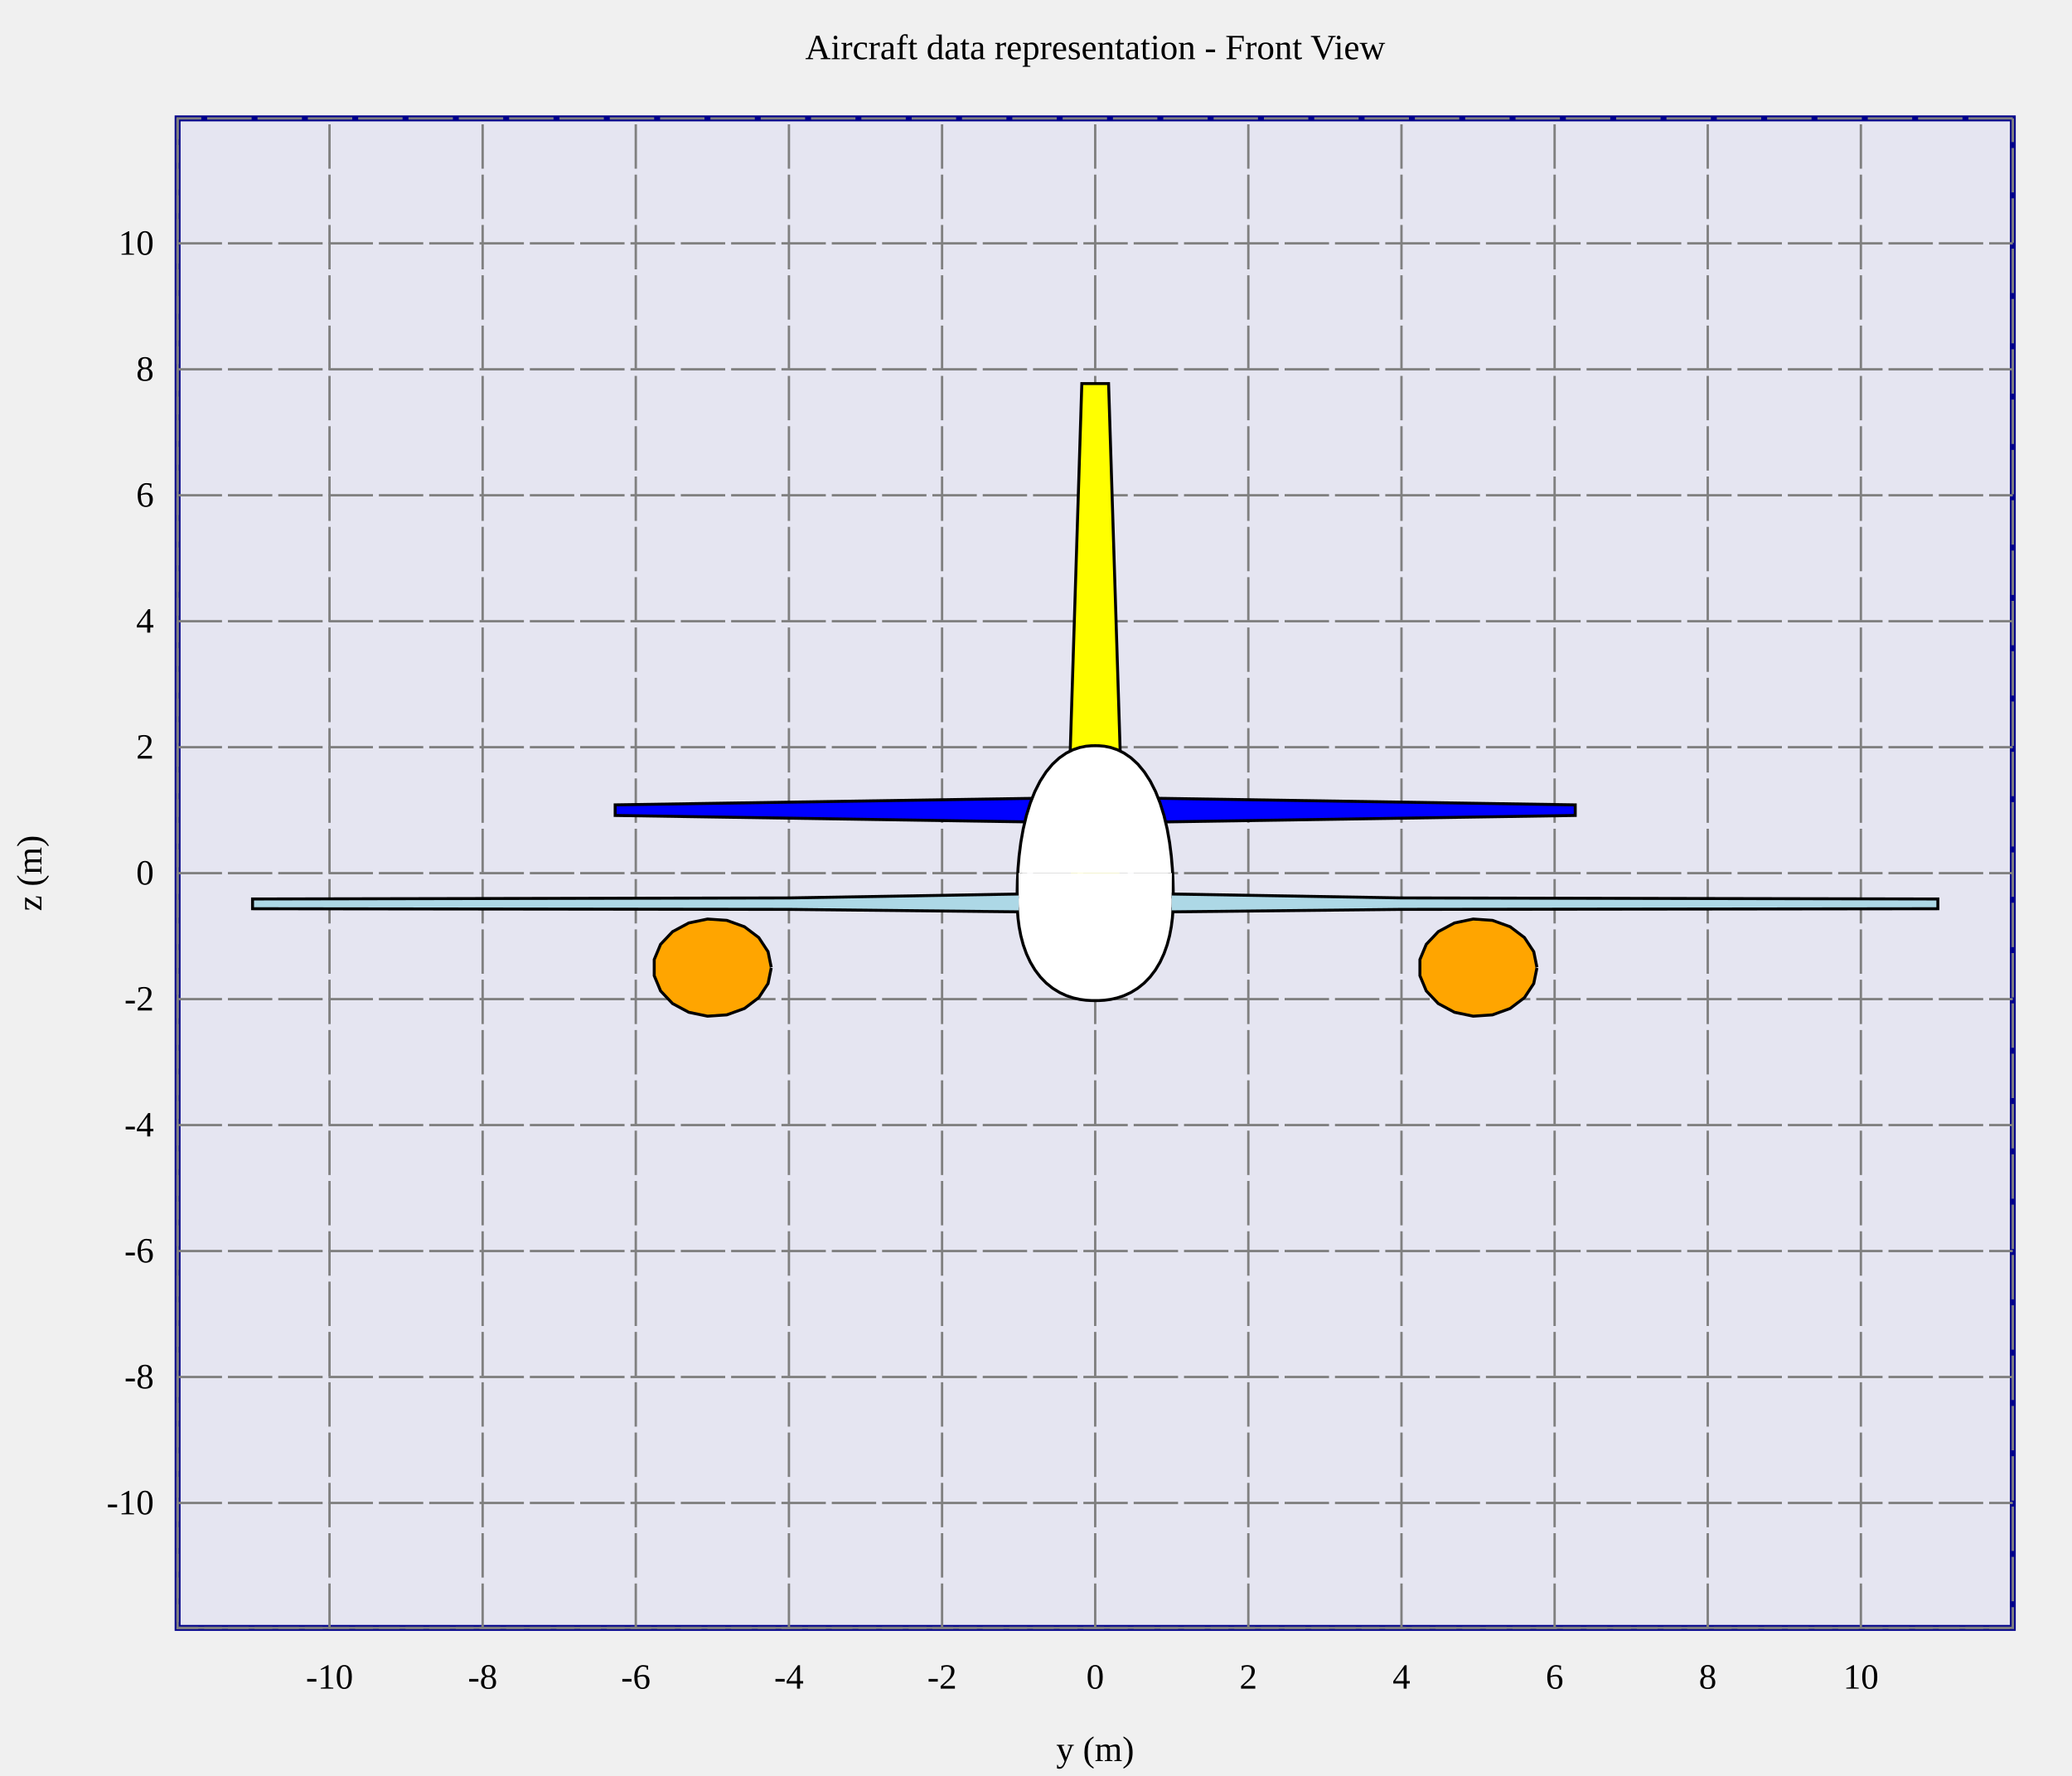
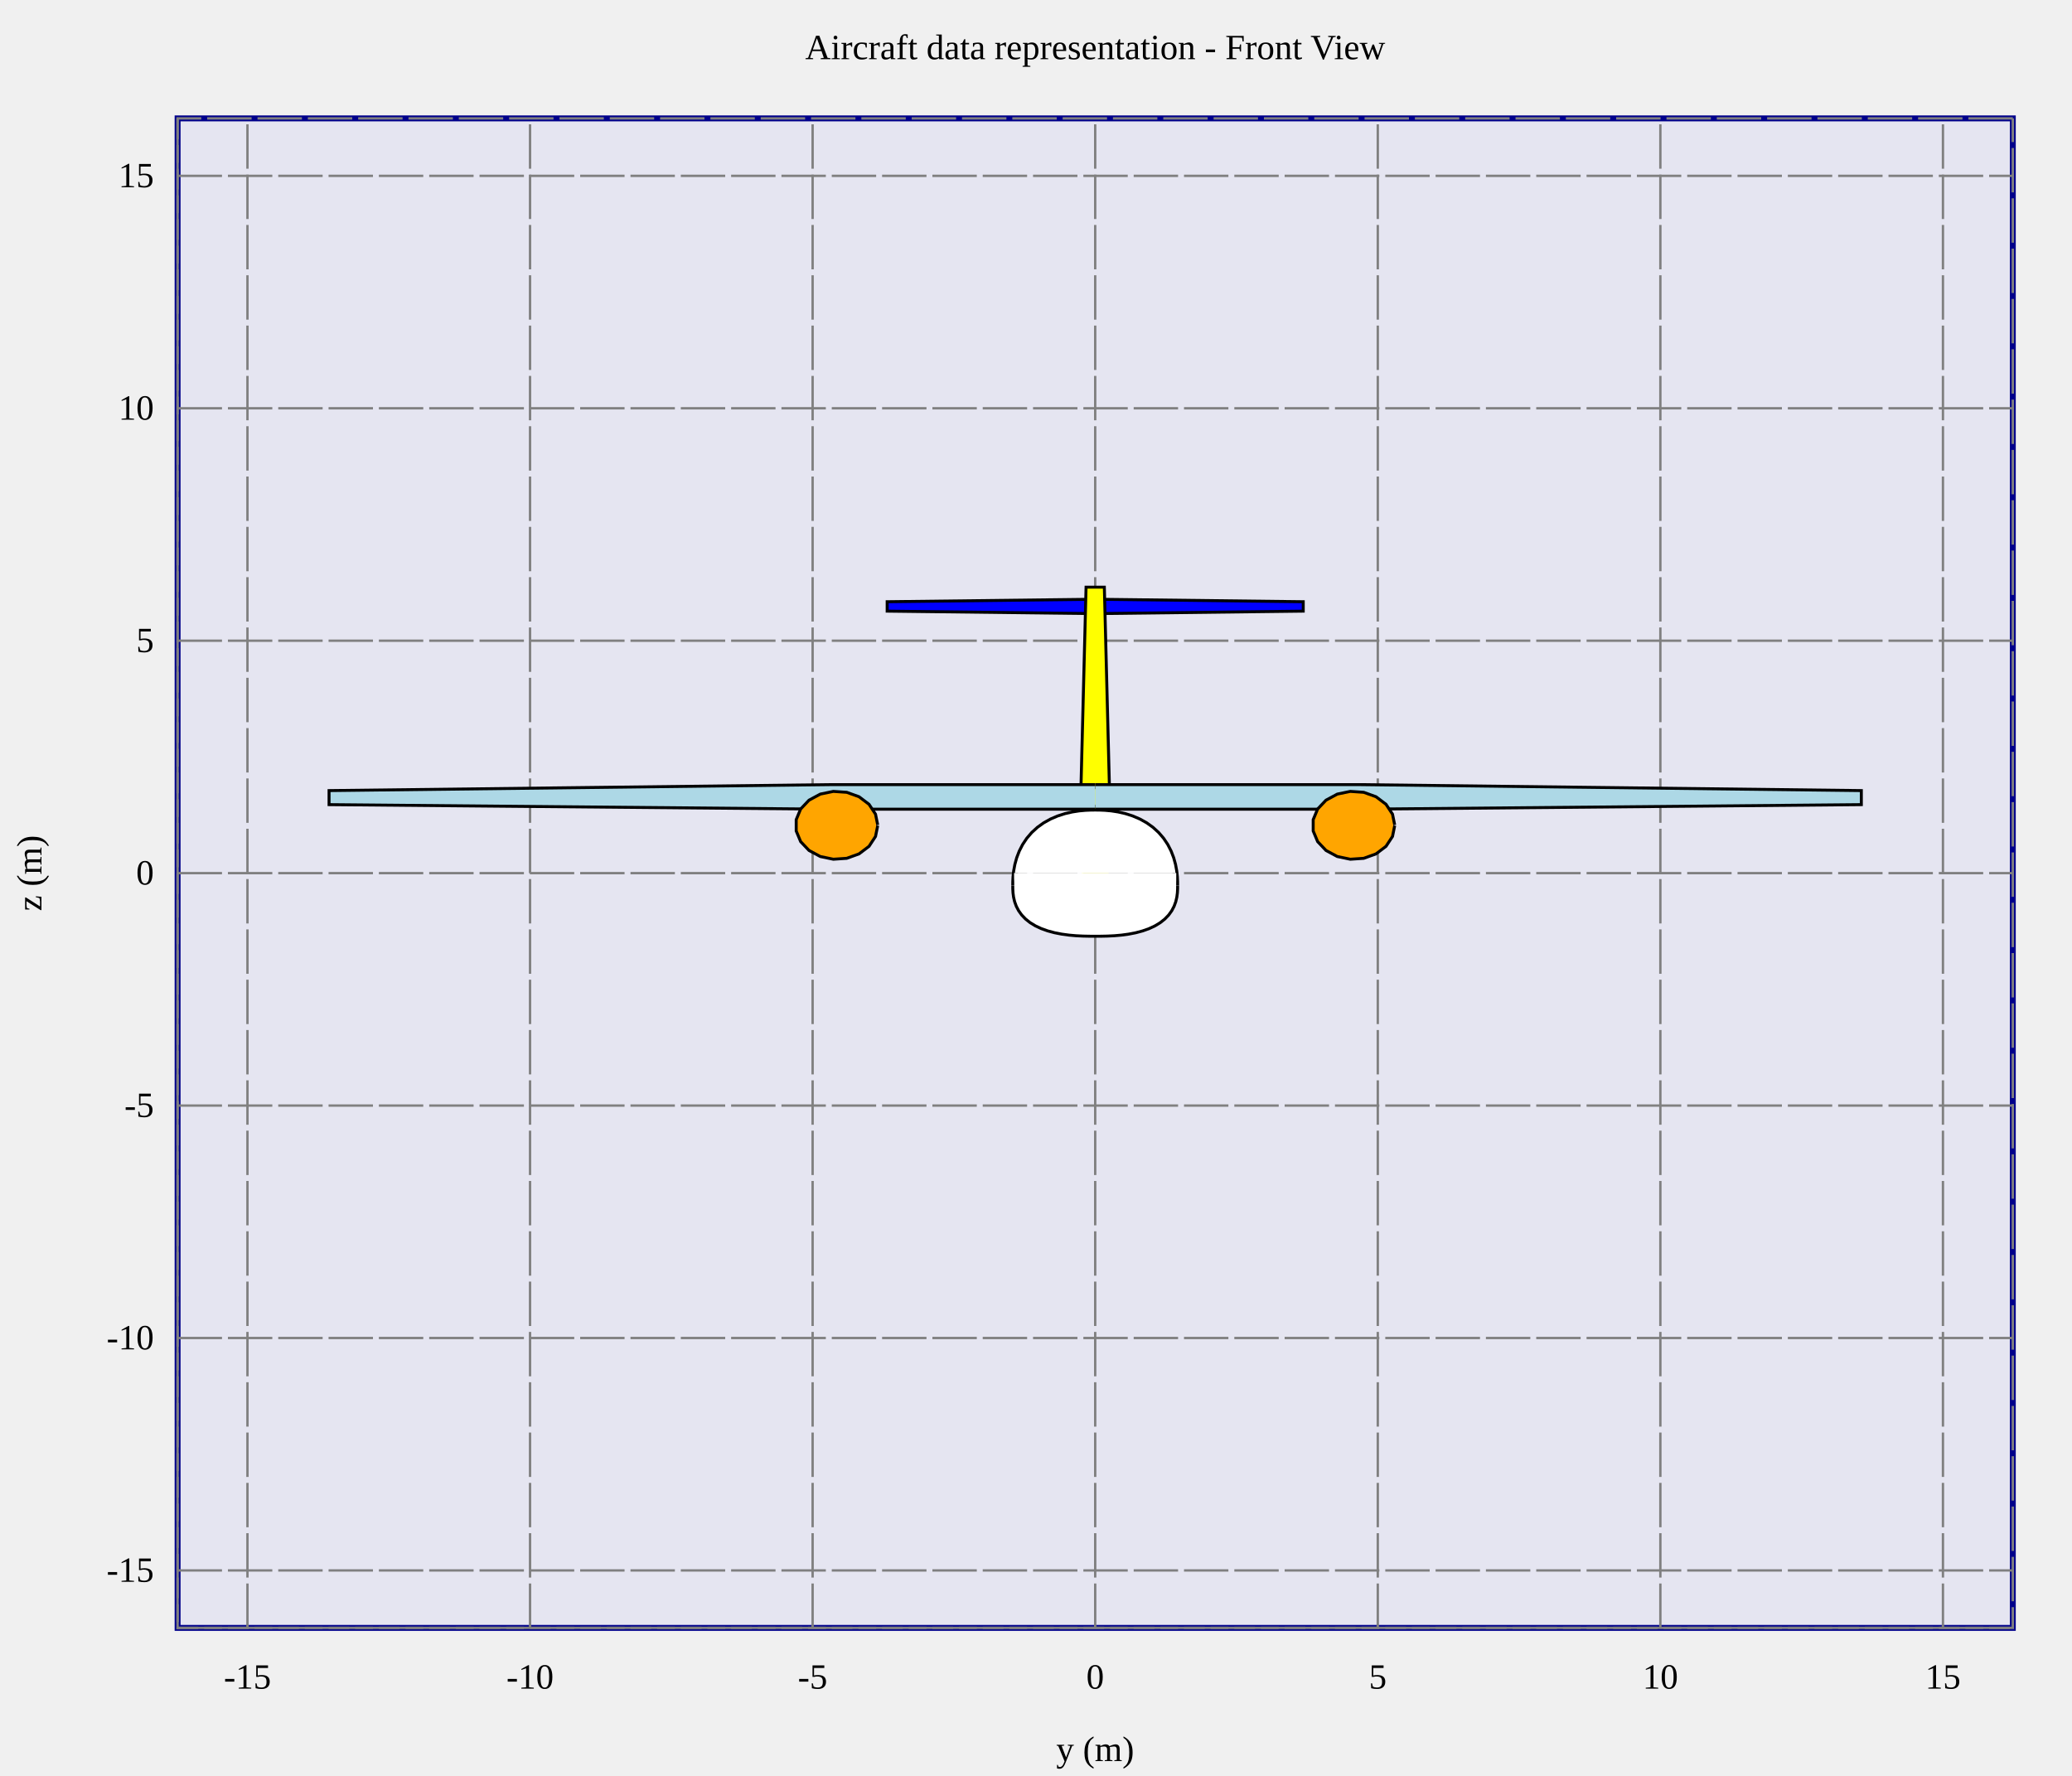
<svg xmlns="http://www.w3.org/2000/svg" id="svg" class="svg" width="700" height="600">
  <g id="page" width="700" height="600">
    <g id="graph" transform="translate(60,40)">
      <rect width="620" height="510" fill="blue" opacity="0.05" />
      <rect width="620" height="510" fill="none" opacity="1.0" style="stroke: darkblue; stroke-width: 2px;" />
      <g id="xAxis" class="axis" transform="translate(0,510)">
-         <g class="tick" transform="translate(51.32135,0)" style="opacity: 1;">
+         <g class="tick" transform="translate(23.5994,0)" style="opacity: 1;">
+           <line y2="-510" x2="0" style="fill: none; stroke: #808080; stroke-width: 0.8px; stroke-dasharray: 15px, 2px; font-style: normal; font-variant: normal; font-weight: normal; font-size: 10px; line-height: normal; font-family: sans-serif; shape-rendering: geometricprecision;" />
+           <text dy=".71em" y="12" x="0" style="text-anchor: middle;">-15</text>
+         </g>
+         <g class="tick" transform="translate(119.0663,0)" style="opacity: 1;">
          <line y2="-510" x2="0" style="fill: none; stroke: #808080; stroke-width: 0.8px; stroke-dasharray: 15px, 2px; font-style: normal; font-variant: normal; font-weight: normal; font-size: 10px; line-height: normal; font-family: sans-serif; shape-rendering: geometricprecision;" />
          <text dy=".71em" y="12" x="0" style="text-anchor: middle;">-10</text>
        </g>
-         <g class="tick" transform="translate(103.0571,0)" style="opacity: 1;">
+         <g class="tick" transform="translate(214.5331,0)" style="opacity: 1;">
          <line y2="-510" x2="0" style="fill: none; stroke: #808080; stroke-width: 0.8px; stroke-dasharray: 15px, 2px; font-style: normal; font-variant: normal; font-weight: normal; font-size: 10px; line-height: normal; font-family: sans-serif; shape-rendering: geometricprecision;" />
-           <text dy=".71em" y="12" x="0" style="text-anchor: middle;">-8</text>
-         </g>
-         <g class="tick" transform="translate(154.7928,0)" style="opacity: 1;">
-           <line y2="-510" x2="0" style="fill: none; stroke: #808080; stroke-width: 0.8px; stroke-dasharray: 15px, 2px; font-style: normal; font-variant: normal; font-weight: normal; font-size: 10px; line-height: normal; font-family: sans-serif; shape-rendering: geometricprecision;" />
-           <text dy=".71em" y="12" x="0" style="text-anchor: middle;">-6</text>
-         </g>
-         <g class="tick" transform="translate(206.5285,0)" style="opacity: 1;">
-           <line y2="-510" x2="0" style="fill: none; stroke: #808080; stroke-width: 0.8px; stroke-dasharray: 15px, 2px; font-style: normal; font-variant: normal; font-weight: normal; font-size: 10px; line-height: normal; font-family: sans-serif; shape-rendering: geometricprecision;" />
-           <text dy=".71em" y="12" x="0" style="text-anchor: middle;">-4</text>
-         </g>
-         <g class="tick" transform="translate(258.2643,0)" style="opacity: 1;">
-           <line y2="-510" x2="0" style="fill: none; stroke: #808080; stroke-width: 0.8px; stroke-dasharray: 15px, 2px; font-style: normal; font-variant: normal; font-weight: normal; font-size: 10px; line-height: normal; font-family: sans-serif; shape-rendering: geometricprecision;" />
-           <text dy=".71em" y="12" x="0" style="text-anchor: middle;">-2</text>
+           <text dy=".71em" y="12" x="0" style="text-anchor: middle;">-5</text>
        </g>
        <g class="tick" transform="translate(310,0)" style="opacity: 1;">
          <line y2="-510" x2="0" style="fill: none; stroke: #808080; stroke-width: 0.8px; stroke-dasharray: 15px, 2px; font-style: normal; font-variant: normal; font-weight: normal; font-size: 10px; line-height: normal; font-family: sans-serif; shape-rendering: geometricprecision;" />
          <text dy=".71em" y="12" x="0" style="text-anchor: middle;">0</text>
        </g>
-         <g class="tick" transform="translate(361.7357,0)" style="opacity: 1;">
+         <g class="tick" transform="translate(405.4669,0)" style="opacity: 1;">
          <line y2="-510" x2="0" style="fill: none; stroke: #808080; stroke-width: 0.8px; stroke-dasharray: 15px, 2px; font-style: normal; font-variant: normal; font-weight: normal; font-size: 10px; line-height: normal; font-family: sans-serif; shape-rendering: geometricprecision;" />
-           <text dy=".71em" y="12" x="0" style="text-anchor: middle;">2</text>
+           <text dy=".71em" y="12" x="0" style="text-anchor: middle;">5</text>
        </g>
-         <g class="tick" transform="translate(413.4715,0)" style="opacity: 1;">
-           <line y2="-510" x2="0" style="fill: none; stroke: #808080; stroke-width: 0.8px; stroke-dasharray: 15px, 2px; font-style: normal; font-variant: normal; font-weight: normal; font-size: 10px; line-height: normal; font-family: sans-serif; shape-rendering: geometricprecision;" />
-           <text dy=".71em" y="12" x="0" style="text-anchor: middle;">4</text>
-         </g>
-         <g class="tick" transform="translate(465.2072,0)" style="opacity: 1;">
-           <line y2="-510" x2="0" style="fill: none; stroke: #808080; stroke-width: 0.8px; stroke-dasharray: 15px, 2px; font-style: normal; font-variant: normal; font-weight: normal; font-size: 10px; line-height: normal; font-family: sans-serif; shape-rendering: geometricprecision;" />
-           <text dy=".71em" y="12" x="0" style="text-anchor: middle;">6</text>
-         </g>
-         <g class="tick" transform="translate(516.9429,0)" style="opacity: 1;">
-           <line y2="-510" x2="0" style="fill: none; stroke: #808080; stroke-width: 0.8px; stroke-dasharray: 15px, 2px; font-style: normal; font-variant: normal; font-weight: normal; font-size: 10px; line-height: normal; font-family: sans-serif; shape-rendering: geometricprecision;" />
-           <text dy=".71em" y="12" x="0" style="text-anchor: middle;">8</text>
-         </g>
-         <g class="tick" transform="translate(568.6787,0)" style="opacity: 1;">
+         <g class="tick" transform="translate(500.9337,0)" style="opacity: 1;">
          <line y2="-510" x2="0" style="fill: none; stroke: #808080; stroke-width: 0.8px; stroke-dasharray: 15px, 2px; font-style: normal; font-variant: normal; font-weight: normal; font-size: 10px; line-height: normal; font-family: sans-serif; shape-rendering: geometricprecision;" />
          <text dy=".71em" y="12" x="0" style="text-anchor: middle;">10</text>
+         </g>
+         <g class="tick" transform="translate(596.4006,0)" style="opacity: 1;">
+           <line y2="-510" x2="0" style="fill: none; stroke: #808080; stroke-width: 0.8px; stroke-dasharray: 15px, 2px; font-style: normal; font-variant: normal; font-weight: normal; font-size: 10px; line-height: normal; font-family: sans-serif; shape-rendering: geometricprecision;" />
+           <text dy=".71em" y="12" x="0" style="text-anchor: middle;">15</text>
        </g>
        <path class="domain" d="M0,-510V0H620V-510" style="fill: none; stroke: #808080; stroke-width: 0.8px; stroke-dasharray: 15px, 2px; font-style: normal; font-variant: normal; font-weight: normal; font-size: 10px; line-height: normal; font-family: sans-serif; shape-rendering: geometricprecision;" />
      </g>
      <g id="yAxis" class="axis">
-         <g class="tick" transform="translate(0,467.7841)" style="opacity: 1;">
+         <g class="tick" transform="translate(0,490.5876)" style="opacity: 1;">
+           <line x2="620" y2="0" style="fill: none; stroke: #808080; stroke-dasharray: 15px, 2px; stroke-width: 0.8px; shape-rendering: geometricprecision;" />
+           <text dy=".32em" x="-8" y="0" style="text-anchor: end;">-15</text>
+         </g>
+         <g class="tick" transform="translate(0,412.0584)" style="opacity: 1;">
          <line x2="620" y2="0" style="fill: none; stroke: #808080; stroke-dasharray: 15px, 2px; stroke-width: 0.8px; shape-rendering: geometricprecision;" />
          <text dy=".32em" x="-8" y="0" style="text-anchor: end;">-10</text>
        </g>
-         <g class="tick" transform="translate(0,425.2272)" style="opacity: 1;">
+         <g class="tick" transform="translate(0,333.5292)" style="opacity: 1;">
          <line x2="620" y2="0" style="fill: none; stroke: #808080; stroke-dasharray: 15px, 2px; stroke-width: 0.8px; shape-rendering: geometricprecision;" />
-           <text dy=".32em" x="-8" y="0" style="text-anchor: end;">-8</text>
-         </g>
-         <g class="tick" transform="translate(0,382.6704)" style="opacity: 1;">
-           <line x2="620" y2="0" style="fill: none; stroke: #808080; stroke-dasharray: 15px, 2px; stroke-width: 0.8px; shape-rendering: geometricprecision;" />
-           <text dy=".32em" x="-8" y="0" style="text-anchor: end;">-6</text>
-         </g>
-         <g class="tick" transform="translate(0,340.1136)" style="opacity: 1;">
-           <line x2="620" y2="0" style="fill: none; stroke: #808080; stroke-dasharray: 15px, 2px; stroke-width: 0.8px; shape-rendering: geometricprecision;" />
-           <text dy=".32em" x="-8" y="0" style="text-anchor: end;">-4</text>
-         </g>
-         <g class="tick" transform="translate(0,297.5568)" style="opacity: 1;">
-           <line x2="620" y2="0" style="fill: none; stroke: #808080; stroke-dasharray: 15px, 2px; stroke-width: 0.8px; shape-rendering: geometricprecision;" />
-           <text dy=".32em" x="-8" y="0" style="text-anchor: end;">-2</text>
+           <text dy=".32em" x="-8" y="0" style="text-anchor: end;">-5</text>
        </g>
        <g class="tick" transform="translate(0,255)" style="opacity: 1;">
          <line x2="620" y2="0" style="fill: none; stroke: #808080; stroke-dasharray: 15px, 2px; stroke-width: 0.8px; shape-rendering: geometricprecision;" />
          <text dy=".32em" x="-8" y="0" style="text-anchor: end;">0</text>
        </g>
-         <g class="tick" transform="translate(0,212.4432)" style="opacity: 1;">
+         <g class="tick" transform="translate(0,176.4708)" style="opacity: 1;">
          <line x2="620" y2="0" style="fill: none; stroke: #808080; stroke-dasharray: 15px, 2px; stroke-width: 0.8px; shape-rendering: geometricprecision;" />
-           <text dy=".32em" x="-8" y="0" style="text-anchor: end;">2</text>
+           <text dy=".32em" x="-8" y="0" style="text-anchor: end;">5</text>
        </g>
-         <g class="tick" transform="translate(0,169.8864)" style="opacity: 1;">
-           <line x2="620" y2="0" style="fill: none; stroke: #808080; stroke-dasharray: 15px, 2px; stroke-width: 0.8px; shape-rendering: geometricprecision;" />
-           <text dy=".32em" x="-8" y="0" style="text-anchor: end;">4</text>
-         </g>
-         <g class="tick" transform="translate(0,127.3296)" style="opacity: 1;">
-           <line x2="620" y2="0" style="fill: none; stroke: #808080; stroke-dasharray: 15px, 2px; stroke-width: 0.8px; shape-rendering: geometricprecision;" />
-           <text dy=".32em" x="-8" y="0" style="text-anchor: end;">6</text>
-         </g>
-         <g class="tick" transform="translate(0,84.77276)" style="opacity: 1;">
-           <line x2="620" y2="0" style="fill: none; stroke: #808080; stroke-dasharray: 15px, 2px; stroke-width: 0.8px; shape-rendering: geometricprecision;" />
-           <text dy=".32em" x="-8" y="0" style="text-anchor: end;">8</text>
-         </g>
-         <g class="tick" transform="translate(0,42.21595)" style="opacity: 1;">
+         <g class="tick" transform="translate(0,97.94161)" style="opacity: 1;">
          <line x2="620" y2="0" style="fill: none; stroke: #808080; stroke-dasharray: 15px, 2px; stroke-width: 0.8px; shape-rendering: geometricprecision;" />
          <text dy=".32em" x="-8" y="0" style="text-anchor: end;">10</text>
+         </g>
+         <g class="tick" transform="translate(0,19.41241)" style="opacity: 1;">
+           <line x2="620" y2="0" style="fill: none; stroke: #808080; stroke-dasharray: 15px, 2px; stroke-width: 0.8px; shape-rendering: geometricprecision;" />
+           <text dy=".32em" x="-8" y="0" style="text-anchor: end;">15</text>
        </g>
        <path class="domain" d="M620,0H0V510H620" style="fill: none; stroke: #808080; stroke-dasharray: 15px, 2px; stroke-width: 0.8px; shape-rendering: geometricprecision;" />
      </g>
      <g id="xy" class="xy">
-         <path id="line" d="M310,229.891L471.674,232.426L471.674,235.018L310,237.552" class="line" style="fill:none; stroke:black; stroke-width:2" />
-         <path id="area" d="M310,229.891L471.674,232.426L471.674,235.018L310,237.552L310,255L471.674,255L471.674,255L310,255Z" class="area" style="fill:blue;" opacity="1" />
+         <path id="line" d="M310,162.963L379.782,163.791L379.782,165.987L310,166.816" class="line" style="fill:none; stroke:black; stroke-width:2" />
+         <path id="area" d="M310,162.963L379.782,163.791L379.782,165.987L310,166.816L310,255L379.782,255L379.782,255L310,255Z" class="area" style="fill:blue;" opacity="1" />
      </g>
      <g id="xy" class="xy">
-         <path id="line" d="M310,229.891L148.326,232.426L148.326,235.018L310,237.552" class="line" style="fill:none; stroke:black; stroke-width:2" />
-         <path id="area" d="M310,229.891L148.326,232.426L148.326,235.018L310,237.552L310,255L148.326,255L148.326,255L310,255Z" class="area" style="fill:blue;" opacity="1" />
+         <path id="line" d="M310,162.963L240.218,163.791L240.218,165.987L310,166.816" class="line" style="fill:none; stroke:black; stroke-width:2" />
+         <path id="area" d="M310,162.963L240.218,163.791L240.218,165.987L310,166.816L310,255L240.218,255L240.218,255L310,255Z" class="area" style="fill:blue;" opacity="1" />
      </g>
      <g id="xy" class="xy">
-         <path id="line" d="M318.227,223.082L314.036,90.092L305.964,90.092L301.773,223.082" class="line" style="fill:none; stroke:black; stroke-width:2" />
-         <path id="area" d="M318.227,223.082L314.036,90.092L305.964,90.092L301.773,223.082L301.773,255L305.964,255L314.036,255L318.227,255Z" class="area" style="fill:yellow;" opacity="1" />
+         <path id="line" d="M314.526,234.582L312.601,158.88L307.399,158.88L305.474,234.582" class="line" style="fill:none; stroke:black; stroke-width:2" />
+         <path id="area" d="M314.526,234.582L312.601,158.88L307.399,158.88L305.474,234.582L305.474,255L307.399,255L312.601,255L314.526,255Z" class="area" style="fill:yellow;" opacity="1" />
      </g>
      <g id="xy" class="xy">
-         <path id="line" d="M284.132,263.511L284.144,260.893L284.222,257.494L284.423,253.533L284.793,249.21L285.368,244.701L286.173,240.165L287.223,235.737L288.522,231.533L290.065,227.648L291.834,224.156L293.802,221.111L295.931,218.545L298.174,216.472L300.472,214.883L302.756,213.747L304.946,213.017L306.952,212.62L308.674,212.466L310,212.443L310,212.443L311.326,212.466L313.048,212.62L315.054,213.017L317.244,213.747L319.528,214.883L321.826,216.472L324.069,218.545L326.198,221.111L328.166,224.156L329.935,227.648L331.478,231.533L332.777,235.737L333.827,240.165L334.632,244.701L335.207,249.21L335.577,253.533L335.778,257.494L335.856,260.893L335.868,263.511" class="line" style="fill:none; stroke:black; stroke-width:2" />
-         <path id="area" d="M284.132,263.511L284.144,260.893L284.222,257.494L284.423,253.533L284.793,249.21L285.368,244.701L286.173,240.165L287.223,235.737L288.522,231.533L290.065,227.648L291.834,224.156L293.802,221.111L295.931,218.545L298.174,216.472L300.472,214.883L302.756,213.747L304.946,213.017L306.952,212.62L308.674,212.466L310,212.443L310,212.443L311.326,212.466L313.048,212.62L315.054,213.017L317.244,213.747L319.528,214.883L321.826,216.472L324.069,218.545L326.198,221.111L328.166,224.156L329.935,227.648L331.478,231.533L332.777,235.737L333.827,240.165L334.632,244.701L335.207,249.21L335.577,253.533L335.778,257.494L335.856,260.893L335.868,263.511L335.868,255L335.856,255L335.778,255L335.577,255L335.207,255L334.632,255L333.827,255L332.777,255L331.478,255L329.935,255L328.166,255L326.198,255L324.069,255L321.826,255L319.528,255L317.244,255L315.054,255L313.048,255L311.326,255L310,255L310,255L308.674,255L306.952,255L304.946,255L302.756,255L300.472,255L298.174,255L295.931,255L293.802,255L291.834,255L290.065,255L288.522,255L287.223,255L286.173,255L285.368,255L284.793,255L284.423,255L284.222,255L284.144,255L284.132,255Z" class="area" style="fill:white;" opacity="1" />
+         <path id="line" d="M282.649,259.164L282.661,257.883L282.743,256.22L282.956,254.282L283.347,252.168L283.955,249.962L284.807,247.743L285.917,245.577L287.291,243.52L288.922,241.62L290.792,239.911L292.873,238.422L295.124,237.167L297.496,236.153L299.926,235.375L302.34,234.82L304.656,234.462L306.777,234.268L308.597,234.193L310,234.182L310,234.182L311.403,234.193L313.223,234.268L315.344,234.462L317.66,234.82L320.074,235.375L322.504,236.153L324.876,237.167L327.127,238.422L329.208,239.911L331.078,241.62L332.709,243.52L334.083,245.577L335.193,247.743L336.045,249.962L336.653,252.168L337.044,254.282L337.257,256.22L337.339,257.883L337.351,259.164" class="line" style="fill:none; stroke:black; stroke-width:2" />
+         <path id="area" d="M282.649,259.164L282.661,257.883L282.743,256.22L282.956,254.282L283.347,252.168L283.955,249.962L284.807,247.743L285.917,245.577L287.291,243.52L288.922,241.62L290.792,239.911L292.873,238.422L295.124,237.167L297.496,236.153L299.926,235.375L302.34,234.82L304.656,234.462L306.777,234.268L308.597,234.193L310,234.182L310,234.182L311.403,234.193L313.223,234.268L315.344,234.462L317.66,234.82L320.074,235.375L322.504,236.153L324.876,237.167L327.127,238.422L329.208,239.911L331.078,241.62L332.709,243.52L334.083,245.577L335.193,247.743L336.045,249.962L336.653,252.168L337.044,254.282L337.257,256.22L337.339,257.883L337.351,259.164L337.351,255L337.339,255L337.257,255L337.044,255L336.653,255L336.045,255L335.193,255L334.083,255L332.709,255L331.078,255L329.208,255L327.127,255L324.876,255L322.504,255L320.074,255L317.66,255L315.344,255L313.223,255L311.403,255L310,255L310,255L308.597,255L306.777,255L304.656,255L302.34,255L299.926,255L297.496,255L295.124,255L292.873,255L290.792,255L288.922,255L287.291,255L285.917,255L284.807,255L283.955,255L283.347,255L282.956,255L282.743,255L282.661,255L282.649,255Z" class="area" style="fill:white;" opacity="1" />
      </g>
      <g id="xy" class="xy">
-         <path id="line" d="M335.868,263.511L335.856,265.257L335.778,267.523L335.577,270.163L335.207,273.046L334.632,276.051L333.827,279.076L332.777,282.028L331.478,284.83L329.935,287.421L328.166,289.749L326.198,291.779L324.069,293.489L321.826,294.871L319.528,295.931L317.244,296.687L315.054,297.175L313.048,297.439L311.326,297.542L310,297.557L310,297.557L308.674,297.542L306.952,297.439L304.946,297.175L302.756,296.687L300.472,295.931L298.174,294.871L295.931,293.489L293.802,291.779L291.834,289.749L290.065,287.421L288.522,284.83L287.223,282.028L286.173,279.076L285.368,276.051L284.793,273.046L284.423,270.164L284.222,267.523L284.144,265.257L284.132,263.511" class="line" style="fill:none; stroke:black; stroke-width:2" />
-         <path id="area" d="M335.868,263.511L335.856,265.257L335.778,267.523L335.577,270.163L335.207,273.046L334.632,276.051L333.827,279.076L332.777,282.028L331.478,284.83L329.935,287.421L328.166,289.749L326.198,291.779L324.069,293.489L321.826,294.871L319.528,295.931L317.244,296.687L315.054,297.175L313.048,297.439L311.326,297.542L310,297.557L310,297.557L308.674,297.542L306.952,297.439L304.946,297.175L302.756,296.687L300.472,295.931L298.174,294.871L295.931,293.489L293.802,291.779L291.834,289.749L290.065,287.421L288.522,284.83L287.223,282.028L286.173,279.076L285.368,276.051L284.793,273.046L284.423,270.164L284.222,267.523L284.144,265.257L284.132,263.511L284.132,255L284.144,255L284.222,255L284.423,255L284.793,255L285.368,255L286.173,255L287.223,255L288.522,255L290.065,255L291.834,255L293.802,255L295.931,255L298.174,255L300.472,255L302.756,255L304.946,255L306.952,255L308.674,255L310,255L310,255L311.326,255L313.048,255L315.054,255L317.244,255L319.528,255L321.826,255L324.069,255L326.198,255L328.166,255L329.935,255L331.478,255L332.777,255L333.827,255L334.632,255L335.207,255L335.577,255L335.778,255L335.856,255L335.868,255Z" class="area" style="fill:white;" opacity="1" />
+         <path id="line" d="M337.351,259.164L337.34,260.316L337.268,261.628L337.08,263.046L336.733,264.518L336.192,265.999L335.429,267.451L334.429,268.84L333.182,270.137L331.69,271.32L329.964,272.371L328.021,273.279L325.891,274.038L323.611,274.648L321.226,275.112L318.793,275.442L316.376,275.653L314.048,275.767L311.892,275.812L310,275.818L310,275.818L308.108,275.812L305.952,275.767L303.624,275.653L301.207,275.442L298.774,275.112L296.389,274.648L294.109,274.038L291.979,273.279L290.036,272.371L288.31,271.32L286.818,270.137L285.571,268.84L284.571,267.451L283.808,265.999L283.267,264.518L282.92,263.046L282.732,261.628L282.66,260.316L282.649,259.164" class="line" style="fill:none; stroke:black; stroke-width:2" />
+         <path id="area" d="M337.351,259.164L337.34,260.316L337.268,261.628L337.08,263.046L336.733,264.518L336.192,265.999L335.429,267.451L334.429,268.84L333.182,270.137L331.69,271.32L329.964,272.371L328.021,273.279L325.891,274.038L323.611,274.648L321.226,275.112L318.793,275.442L316.376,275.653L314.048,275.767L311.892,275.812L310,275.818L310,275.818L308.108,275.812L305.952,275.767L303.624,275.653L301.207,275.442L298.774,275.112L296.389,274.648L294.109,274.038L291.979,273.279L290.036,272.371L288.31,271.32L286.818,270.137L285.571,268.84L284.571,267.451L283.808,265.999L283.267,264.518L282.92,263.046L282.732,261.628L282.66,260.316L282.649,259.164L282.649,255L282.66,255L282.732,255L282.92,255L283.267,255L283.808,255L284.571,255L285.571,255L286.818,255L288.31,255L290.036,255L291.979,255L294.109,255L296.389,255L298.774,255L301.207,255L303.624,255L305.952,255L308.108,255L310,255L310,255L311.892,255L314.048,255L316.376,255L318.793,255L321.226,255L323.611,255L325.891,255L328.021,255L329.964,255L331.69,255L333.182,255L334.429,255L335.429,255L336.192,255L336.733,255L337.08,255L337.268,255L337.34,255L337.351,255Z" class="area" style="fill:white;" opacity="1" />
      </g>
      <g id="xy" class="xy">
-         <path id="line" d="M335.849,262.55L413.445,263.874L594.182,264.227L594.182,266.525L413.445,266.747L335.849,267.578" class="line" style="fill:none; stroke:black; stroke-width:2" />
-         <path id="area" d="M335.849,262.55L413.445,263.874L594.182,264.227L594.182,266.525L413.445,266.747L335.849,267.578L335.849,255L413.445,255L594.182,255L594.182,255L413.445,255L335.849,255Z" class="area" style="fill:lightblue;" opacity="1" />
+         <path id="line" d="M310,225.598L399.739,225.598L568.333,227.602L568.333,231.36L399.739,232.893L310,232.893" class="line" style="fill:none; stroke:black; stroke-width:2" />
+         <path id="area" d="M310,225.598L399.739,225.598L568.333,227.602L568.333,231.36L399.739,232.893L310,232.893L310,255L399.739,255L568.333,255L568.333,255L399.739,255L310,255Z" class="area" style="fill:lightblue;" opacity="1" />
      </g>
      <g id="xy" class="xy">
-         <path id="line" d="M284.151,262.55L206.555,263.874L25.818,264.227L25.818,266.525L206.555,266.747L284.151,267.578" class="line" style="fill:none; stroke:black; stroke-width:2" />
-         <path id="area" d="M284.151,262.55L206.555,263.874L25.818,264.227L25.818,266.525L206.555,266.747L284.151,267.578L284.151,255L206.555,255L25.818,255L25.818,255L206.555,255L284.151,255Z" class="area" style="fill:lightblue;" opacity="1" />
+         <path id="line" d="M310,225.598L220.261,225.598L51.667,227.602L51.667,231.36L220.261,232.893L310,232.893" class="line" style="fill:none; stroke:black; stroke-width:2" />
+         <path id="area" d="M310,225.598L220.261,225.598L51.667,227.602L51.667,231.36L220.261,232.893L310,232.893L310,255L220.261,255L51.667,255L51.667,255L220.261,255L310,255Z" class="area" style="fill:lightblue;" opacity="1" />
      </g>
      <g id="xy" class="xy">
-         <path id="line" d="M458.74,286.918L457.689,281.736L454.649,277.116L449.951,273.557L444.102,271.447L437.737,271.013L431.546,272.303L426.199,275.176L422.277,279.322L420.203,284.291L420.203,289.544L422.277,294.513L426.199,298.659L431.546,301.532L437.737,302.822L444.102,302.388L449.951,300.278L454.649,296.72L457.689,292.099L458.74,286.918" class="line" style="fill:none; stroke:black; stroke-width:2" />
-         <path id="area" d="M458.74,286.918L457.689,281.736L454.649,277.116L449.951,273.557L444.102,271.447L437.737,271.013L431.546,272.303L426.199,275.176L422.277,279.322L420.203,284.291L420.203,289.544L422.277,294.513L426.199,298.659L431.546,301.532L437.737,302.822L444.102,302.388L449.951,300.278L454.649,296.72L457.689,292.099L458.74,286.918L458.74,255L457.689,255L454.649,255L449.951,255L444.102,255L437.737,255L431.546,255L426.199,255L422.277,255L420.203,255L420.203,255L422.277,255L426.199,255L431.546,255L437.737,255L444.102,255L449.951,255L454.649,255L457.689,255L458.74,255Z" class="area" style="fill:orange;" opacity="1" />
+         <path id="line" d="M410.695,238.839L409.97,235.27L407.876,232.087L404.639,229.636L400.61,228.182L396.226,227.883L391.96,228.771L388.277,230.751L385.575,233.607L384.146,237.03L384.146,240.649L385.575,244.072L388.277,246.928L391.96,248.908L396.226,249.796L400.61,249.497L404.639,248.043L407.876,245.592L409.97,242.409L410.695,238.839" class="line" style="fill:none; stroke:black; stroke-width:2" />
+         <path id="area" d="M410.695,238.839L409.97,235.27L407.876,232.087L404.639,229.636L400.61,228.182L396.226,227.883L391.96,228.771L388.277,230.751L385.575,233.607L384.146,237.03L384.146,240.649L385.575,244.072L388.277,246.928L391.96,248.908L396.226,249.796L400.61,249.497L404.639,248.043L407.876,245.592L409.97,242.409L410.695,238.839L410.695,255L409.97,255L407.876,255L404.639,255L400.61,255L396.226,255L391.96,255L388.277,255L385.575,255L384.146,255L384.146,255L385.575,255L388.277,255L391.96,255L396.226,255L400.61,255L404.639,255L407.876,255L409.97,255L410.695,255Z" class="area" style="fill:orange;" opacity="1" />
      </g>
      <g id="xy" class="xy">
-         <path id="line" d="M200.062,286.918L199.01,281.736L195.971,277.116L191.272,273.557L185.423,271.447L179.059,271.013L172.867,272.303L167.521,275.176L163.598,279.322L161.524,284.291L161.524,289.544L163.598,294.513L167.521,298.659L172.867,301.532L179.059,302.822L185.423,302.388L191.272,300.278L195.971,296.72L199.01,292.099L200.062,286.918" class="line" style="fill:none; stroke:black; stroke-width:2" />
-         <path id="area" d="M200.062,286.918L199.01,281.736L195.971,277.116L191.272,273.557L185.423,271.447L179.059,271.013L172.867,272.303L167.521,275.176L163.598,279.322L161.524,284.291L161.524,289.544L163.598,294.513L167.521,298.659L172.867,301.532L179.059,302.822L185.423,302.388L191.272,300.278L195.971,296.72L199.01,292.099L200.062,286.918L200.062,255L199.01,255L195.971,255L191.272,255L185.423,255L179.059,255L172.867,255L167.521,255L163.598,255L161.524,255L161.524,255L163.598,255L167.521,255L172.867,255L179.059,255L185.423,255L191.272,255L195.971,255L199.01,255L200.062,255Z" class="area" style="fill:orange;" opacity="1" />
+         <path id="line" d="M236.036,238.839L235.312,235.27L233.218,232.087L229.981,229.636L225.952,228.182L221.567,227.883L217.302,228.771L213.619,230.751L210.916,233.607L209.488,237.03L209.488,240.649L210.916,244.072L213.619,246.928L217.302,248.908L221.567,249.796L225.952,249.497L229.981,248.043L233.218,245.592L235.312,242.409L236.036,238.839" class="line" style="fill:none; stroke:black; stroke-width:2" />
+         <path id="area" d="M236.036,238.839L235.312,235.27L233.218,232.087L229.981,229.636L225.952,228.182L221.567,227.883L217.302,228.771L213.619,230.751L210.916,233.607L209.488,237.03L209.488,240.649L210.916,244.072L213.619,246.928L217.302,248.908L221.567,249.796L225.952,249.497L229.981,248.043L233.218,245.592L235.312,242.409L236.036,238.839L236.036,255L235.312,255L233.218,255L229.981,255L225.952,255L221.567,255L217.302,255L213.619,255L210.916,255L209.488,255L209.488,255L210.916,255L213.619,255L217.302,255L221.567,255L225.952,255L229.981,255L233.218,255L235.312,255L236.036,255Z" class="area" style="fill:orange;" opacity="1" />
      </g>
    </g>
  </g>
  <text class="x label" text-anchor="middle" x="370" y="595">y (m)</text>
  <text class="y label" text-anchor="middle" x="-295" y="5" dy=".75em" transform="rotate(-90)">z (m)</text>
  <text class="title" text-anchor="middle" x="370" y="20">Aircraft data representation - Front View</text>
</svg>
